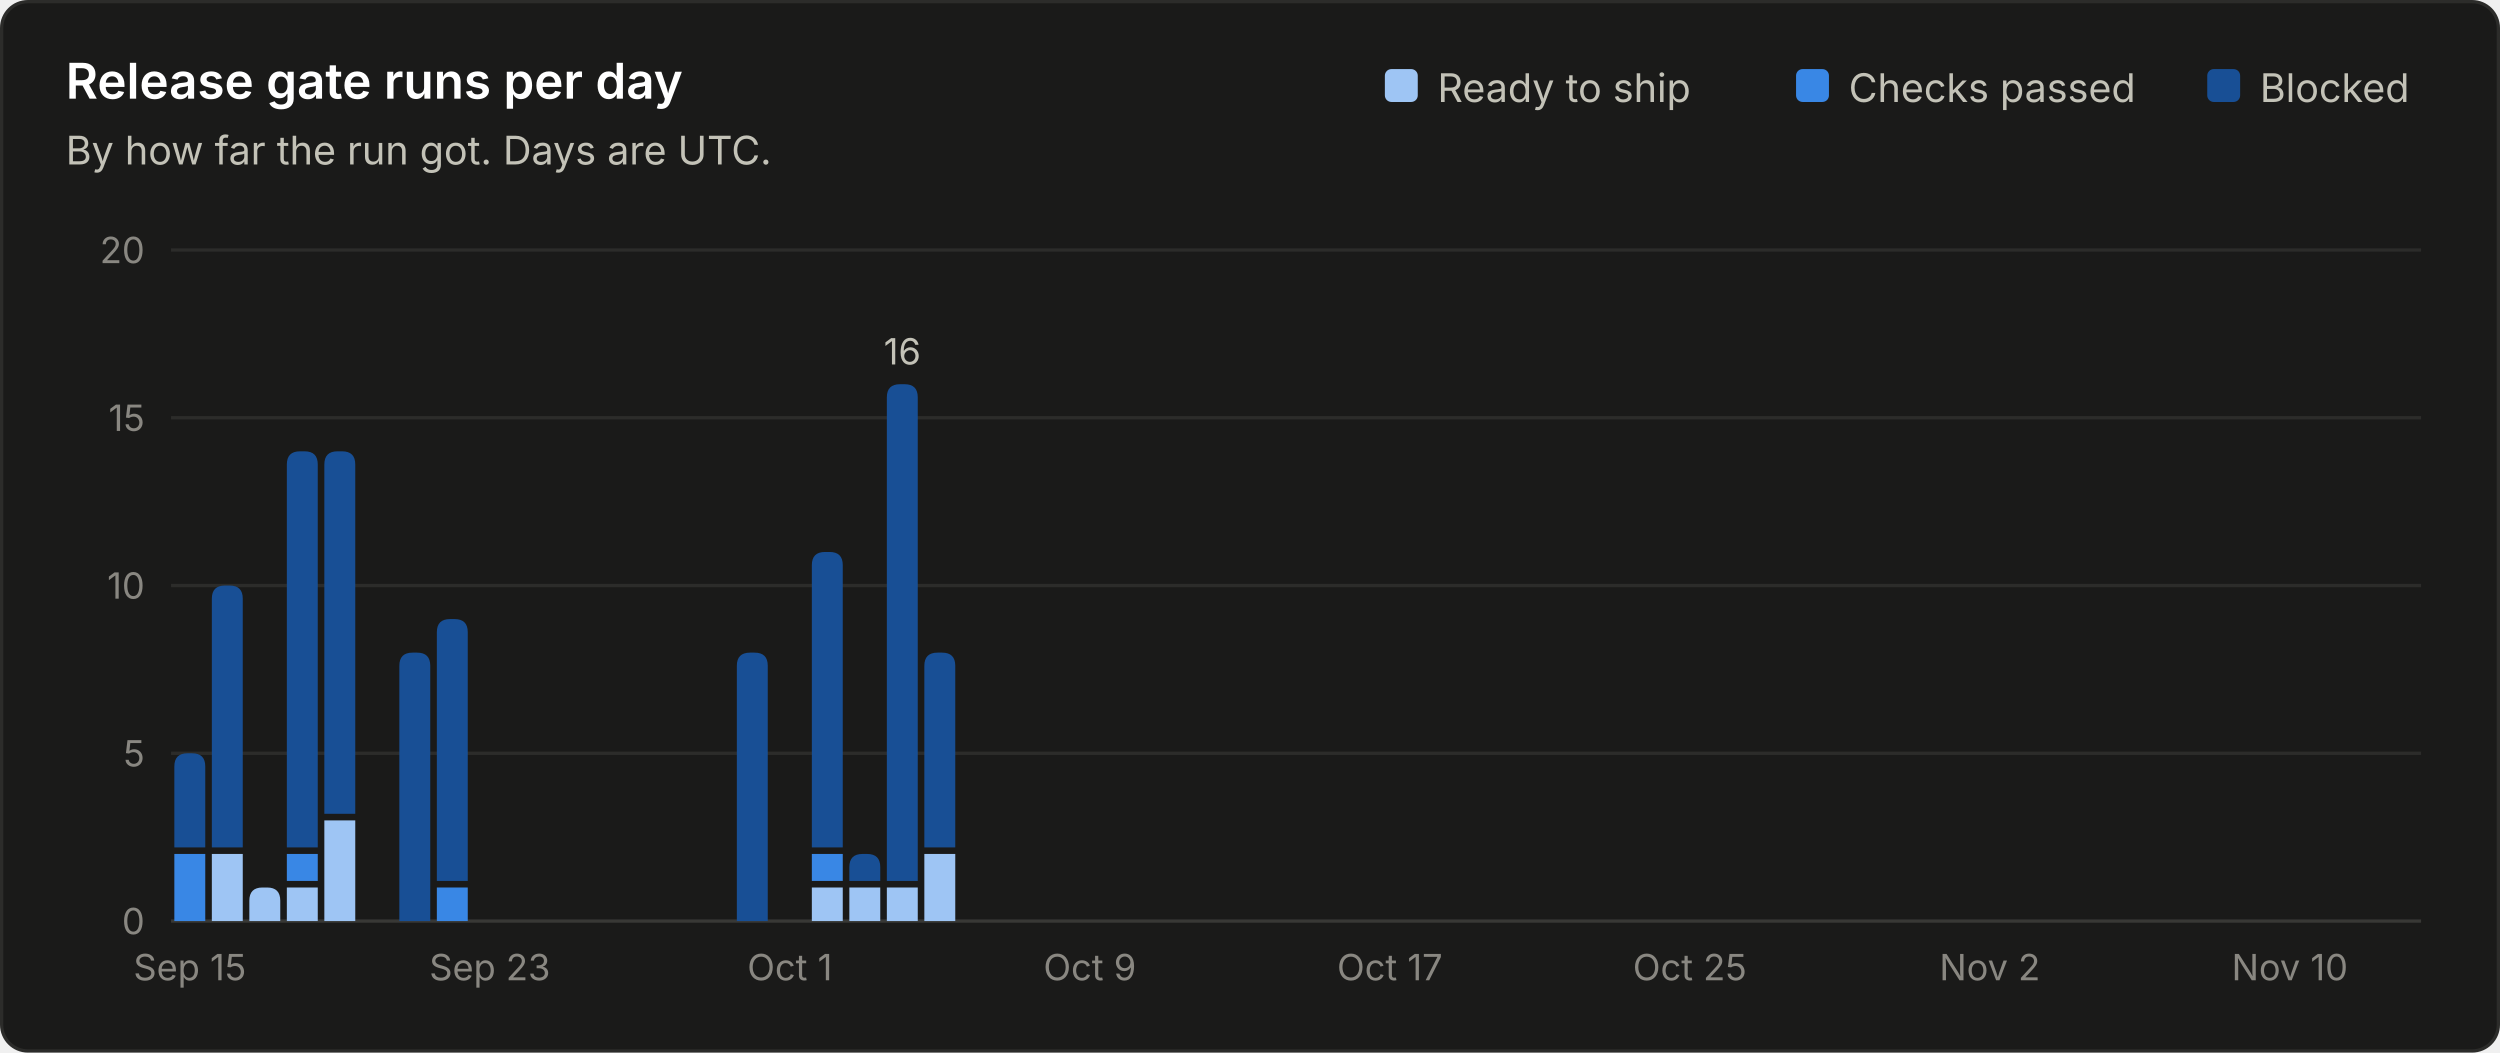
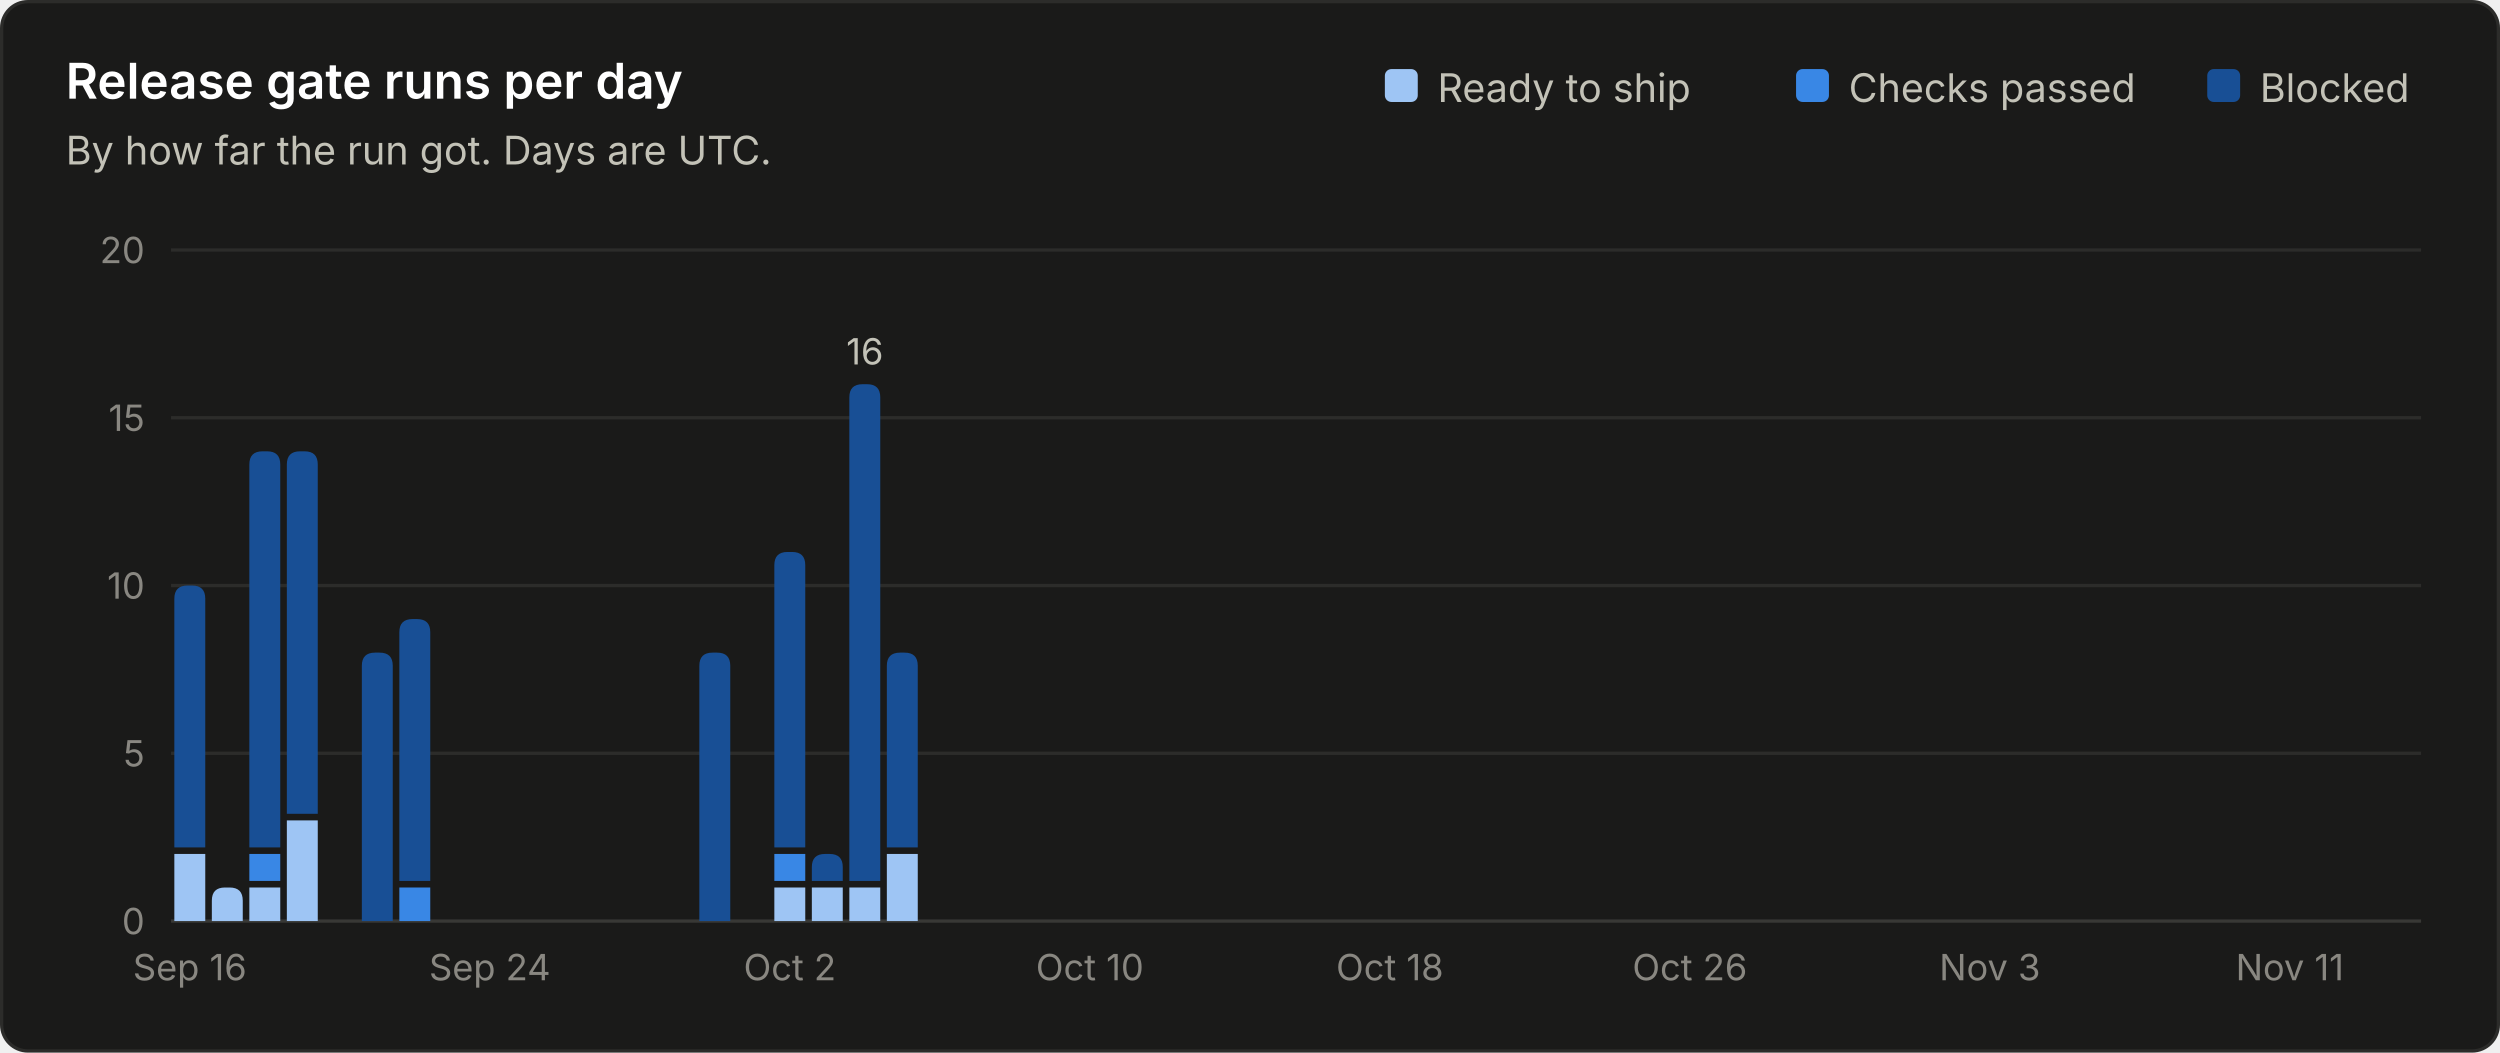
<svg xmlns="http://www.w3.org/2000/svg" viewBox="0 0 760 320" width="760" height="320" role="img" font-family="system-ui, -apple-system, 'Segoe UI', sans-serif">
  <rect x="0.5" y="0.5" width="759" height="319" rx="8" fill="#1a1a19" stroke="#2c2c2a" />
  <text x="20.0" y="30.0" fill="#ffffff" font-size="15" font-weight="600" text-anchor="start">Release gate runs per day</text>
  <text x="20.0" y="50.0" fill="#c3c2b7" font-size="12" font-weight="400" text-anchor="start">By how far the run got. Days are UTC.</text>
  <line x1="52" y1="280.0" x2="736" y2="280.0" stroke="#383835" stroke-width="1" />
  <text x="44.0" y="284.0" fill="#898781" font-size="11" font-weight="400" text-anchor="end">0</text>
  <line x1="52" y1="229.0" x2="736" y2="229.0" stroke="#2c2c2a" stroke-width="1" />
  <text x="44.0" y="233.0" fill="#898781" font-size="11" font-weight="400" text-anchor="end">5</text>
  <line x1="52" y1="178.0" x2="736" y2="178.0" stroke="#2c2c2a" stroke-width="1" />
  <text x="44.0" y="182.0" fill="#898781" font-size="11" font-weight="400" text-anchor="end">10</text>
  <line x1="52" y1="127.0" x2="736" y2="127.0" stroke="#2c2c2a" stroke-width="1" />
  <text x="44.0" y="131.0" fill="#898781" font-size="11" font-weight="400" text-anchor="end">15</text>
  <line x1="52" y1="76.0" x2="736" y2="76.0" stroke="#2c2c2a" stroke-width="1" />
  <text x="44.0" y="80.0" fill="#898781" font-size="11" font-weight="400" text-anchor="end">20</text>
  <text x="687.0" y="31.0" fill="#c3c2b7" font-size="12" font-weight="400" text-anchor="start">Blocked</text>
  <rect x="671.0" y="21" width="10" height="10" rx="2" fill="#184f95" />
  <text x="562.0" y="31.0" fill="#c3c2b7" font-size="12" font-weight="400" text-anchor="start">Checks passed</text>
  <rect x="546.0" y="21" width="10" height="10" rx="2" fill="#3987e5" />
  <text x="437.0" y="31.0" fill="#c3c2b7" font-size="12" font-weight="400" text-anchor="start">Ready to ship</text>
  <rect x="421.0" y="21" width="10" height="10" rx="2" fill="#9ec5f4" />
-   <path d="M53.0 280.0 V259.6 Q53.0 259.6 53.0 259.6 H62.4 Q62.4 259.6 62.4 259.6 V280.0 Z" fill="#3987e5" />
-   <path d="M53.0 257.6 V233.0 Q53.0 229.0 57.0 229.0 H58.4 Q62.4 229.0 62.4 233.0 V257.6 Z" fill="#184f95" />
-   <text x="57.7" y="298.0" fill="#898781" font-size="11" font-weight="400" text-anchor="middle">Sep 15</text>
-   <path d="M64.4 280.0 V259.6 Q64.4 259.6 64.4 259.6 H73.8 Q73.8 259.6 73.8 259.6 V280.0 Z" fill="#9ec5f4" />
-   <path d="M64.4 257.6 V182.0 Q64.4 178.0 68.4 178.0 H69.8 Q73.8 178.0 73.8 182.0 V257.6 Z" fill="#184f95" />
-   <path d="M75.8 280.0 V273.8 Q75.8 269.8 79.8 269.8 H81.2 Q85.2 269.8 85.2 273.8 V280.0 Z" fill="#9ec5f4" />
-   <path d="M87.2 280.0 V269.8 Q87.2 269.8 87.2 269.8 H96.6 Q96.6 269.8 96.6 269.8 V280.0 Z" fill="#9ec5f4" />
-   <path d="M87.2 267.8 V259.6 Q87.2 259.6 87.2 259.6 H96.6 Q96.6 259.6 96.6 259.6 V267.8 Z" fill="#3987e5" />
-   <path d="M87.2 257.6 V141.2 Q87.2 137.2 91.2 137.2 H92.6 Q96.6 137.2 96.6 141.2 V257.6 Z" fill="#184f95" />
-   <path d="M98.6 280.0 V249.4 Q98.6 249.4 98.6 249.4 H108.0 Q108.0 249.4 108.0 249.4 V280.0 Z" fill="#9ec5f4" />
-   <path d="M98.6 247.4 V141.2 Q98.6 137.2 102.6 137.2 H104.0 Q108.0 137.2 108.0 141.2 V247.4 Z" fill="#184f95" />
-   <path d="M121.4 280.0 V202.4 Q121.4 198.4 125.4 198.4 H126.8 Q130.8 198.4 130.8 202.4 V280.0 Z" fill="#184f95" />
-   <path d="M132.8 280.0 V269.8 Q132.8 269.8 132.8 269.8 H142.2 Q142.2 269.8 142.2 269.8 V280.0 Z" fill="#3987e5" />
-   <path d="M132.8 267.8 V192.2 Q132.8 188.2 136.8 188.2 H138.2 Q142.2 188.2 142.2 192.2 V267.8 Z" fill="#184f95" />
-   <text x="148.9" y="298.0" fill="#898781" font-size="11" font-weight="400" text-anchor="middle">Sep 23</text>
-   <path d="M224.0 280.0 V202.4 Q224.0 198.4 228.0 198.4 H229.4 Q233.4 198.4 233.4 202.4 V280.0 Z" fill="#184f95" />
-   <text x="240.1" y="298.0" fill="#898781" font-size="11" font-weight="400" text-anchor="middle">Oct 1</text>
+   <path d="M53.0 280.0 V259.6 Q53.0 259.6 53.0 259.6 H62.4 Q62.4 259.6 62.4 259.6 V280.0 Z" fill="#9ec5f4" />
+   <path d="M53.0 257.6 V182.0 Q53.0 178.0 57.0 178.0 H58.4 Q62.4 178.0 62.4 182.0 V257.6 Z" fill="#184f95" />
+   <text x="57.7" y="298.0" fill="#898781" font-size="11" font-weight="400" text-anchor="middle">Sep 16</text>
+   <path d="M64.4 280.0 V273.8 Q64.4 269.8 68.4 269.8 H69.8 Q73.8 269.8 73.8 273.8 V280.0 Z" fill="#9ec5f4" />
+   <path d="M75.8 280.0 V269.8 Q75.8 269.8 75.8 269.8 H85.2 Q85.2 269.8 85.2 269.8 V280.0 Z" fill="#9ec5f4" />
+   <path d="M75.8 267.8 V259.6 Q75.8 259.6 75.8 259.6 H85.2 Q85.2 259.6 85.2 259.6 V267.8 Z" fill="#3987e5" />
+   <path d="M75.8 257.6 V141.2 Q75.8 137.2 79.8 137.2 H81.2 Q85.2 137.2 85.2 141.2 V257.6 Z" fill="#184f95" />
+   <path d="M87.2 280.0 V249.4 Q87.2 249.4 87.2 249.4 H96.6 Q96.6 249.4 96.6 249.4 V280.0 Z" fill="#9ec5f4" />
+   <path d="M87.2 247.4 V141.2 Q87.2 137.2 91.2 137.2 H92.6 Q96.6 137.2 96.6 141.2 V247.4 Z" fill="#184f95" />
+   <path d="M110.0 280.0 V202.4 Q110.0 198.4 114.0 198.4 H115.4 Q119.4 198.4 119.4 202.4 V280.0 Z" fill="#184f95" />
+   <path d="M121.4 280.0 V269.8 Q121.4 269.8 121.4 269.8 H130.8 Q130.8 269.8 130.8 269.8 V280.0 Z" fill="#3987e5" />
+   <path d="M121.4 267.8 V192.2 Q121.4 188.2 125.4 188.2 H126.8 Q130.8 188.2 130.8 192.2 V267.8 Z" fill="#184f95" />
+   <text x="148.9" y="298.0" fill="#898781" font-size="11" font-weight="400" text-anchor="middle">Sep 24</text>
+   <path d="M212.6 280.0 V202.4 Q212.6 198.4 216.6 198.4 H218.0 Q222.0 198.4 222.0 202.4 V280.0 Z" fill="#184f95" />
+   <path d="M235.4 280.0 V269.8 Q235.4 269.8 235.4 269.8 H244.8 Q244.8 269.8 244.8 269.8 V280.0 Z" fill="#9ec5f4" />
+   <path d="M235.4 267.8 V259.6 Q235.4 259.6 235.4 259.6 H244.8 Q244.8 259.6 244.8 259.6 V267.8 Z" fill="#3987e5" />
+   <path d="M235.4 257.6 V171.8 Q235.4 167.8 239.4 167.8 H240.8 Q244.8 167.8 244.8 171.8 V257.6 Z" fill="#184f95" />
+   <text x="240.1" y="298.0" fill="#898781" font-size="11" font-weight="400" text-anchor="middle">Oct 2</text>
  <path d="M246.8 280.0 V269.8 Q246.8 269.8 246.8 269.8 H256.2 Q256.2 269.8 256.2 269.8 V280.0 Z" fill="#9ec5f4" />
-   <path d="M246.8 267.8 V259.6 Q246.8 259.6 246.8 259.6 H256.2 Q256.2 259.6 256.2 259.6 V267.8 Z" fill="#3987e5" />
-   <path d="M246.8 257.6 V171.8 Q246.8 167.8 250.8 167.8 H252.2 Q256.2 167.8 256.2 171.8 V257.6 Z" fill="#184f95" />
+   <path d="M246.8 267.8 V263.6 Q246.8 259.6 250.8 259.6 H252.2 Q256.2 259.6 256.2 263.6 V267.8 Z" fill="#184f95" />
  <path d="M258.2 280.0 V269.8 Q258.2 269.8 258.2 269.8 H267.6 Q267.6 269.8 267.6 269.8 V280.0 Z" fill="#9ec5f4" />
-   <path d="M258.2 267.8 V263.6 Q258.2 259.6 262.2 259.6 H263.6 Q267.6 259.6 267.6 263.6 V267.8 Z" fill="#184f95" />
-   <path d="M269.6 280.0 V269.8 Q269.6 269.8 269.6 269.8 H279.0 Q279.0 269.8 279.0 269.8 V280.0 Z" fill="#9ec5f4" />
-   <path d="M269.6 267.8 V120.8 Q269.6 116.8 273.6 116.8 H275.0 Q279.0 116.8 279.0 120.8 V267.8 Z" fill="#184f95" />
-   <text x="274.3" y="110.8" fill="#c3c2b7" font-size="11" font-weight="400" text-anchor="middle">16</text>
-   <path d="M281.0 280.0 V259.6 Q281.0 259.6 281.0 259.6 H290.4 Q290.4 259.6 290.4 259.6 V280.0 Z" fill="#9ec5f4" />
-   <path d="M281.0 257.6 V202.4 Q281.0 198.4 285.0 198.4 H286.4 Q290.4 198.4 290.4 202.4 V257.6 Z" fill="#184f95" />
-   <text x="331.3" y="298.0" fill="#898781" font-size="11" font-weight="400" text-anchor="middle">Oct 9</text>
-   <text x="422.5" y="298.0" fill="#898781" font-size="11" font-weight="400" text-anchor="middle">Oct 17</text>
-   <text x="513.7" y="298.0" fill="#898781" font-size="11" font-weight="400" text-anchor="middle">Oct 25</text>
-   <text x="604.9" y="298.0" fill="#898781" font-size="11" font-weight="400" text-anchor="middle">Nov 2</text>
-   <text x="696.1" y="298.0" fill="#898781" font-size="11" font-weight="400" text-anchor="middle">Nov 10</text>
+   <path d="M258.2 267.8 V120.8 Q258.2 116.8 262.2 116.8 H263.6 Q267.6 116.8 267.6 120.8 V267.8 Z" fill="#184f95" />
+   <text x="262.9" y="110.8" fill="#c3c2b7" font-size="11" font-weight="400" text-anchor="middle">16</text>
+   <path d="M269.6 280.0 V259.6 Q269.6 259.6 269.6 259.6 H279.0 Q279.0 259.6 279.0 259.6 V280.0 Z" fill="#9ec5f4" />
+   <path d="M269.6 257.6 V202.4 Q269.6 198.4 273.6 198.4 H275.0 Q279.0 198.4 279.0 202.4 V257.6 Z" fill="#184f95" />
+   <text x="331.3" y="298.0" fill="#898781" font-size="11" font-weight="400" text-anchor="middle">Oct 10</text>
+   <text x="422.5" y="298.0" fill="#898781" font-size="11" font-weight="400" text-anchor="middle">Oct 18</text>
+   <text x="513.7" y="298.0" fill="#898781" font-size="11" font-weight="400" text-anchor="middle">Oct 26</text>
+   <text x="604.9" y="298.0" fill="#898781" font-size="11" font-weight="400" text-anchor="middle">Nov 3</text>
+   <text x="696.1" y="298.0" fill="#898781" font-size="11" font-weight="400" text-anchor="middle">Nov 11</text>
</svg>
